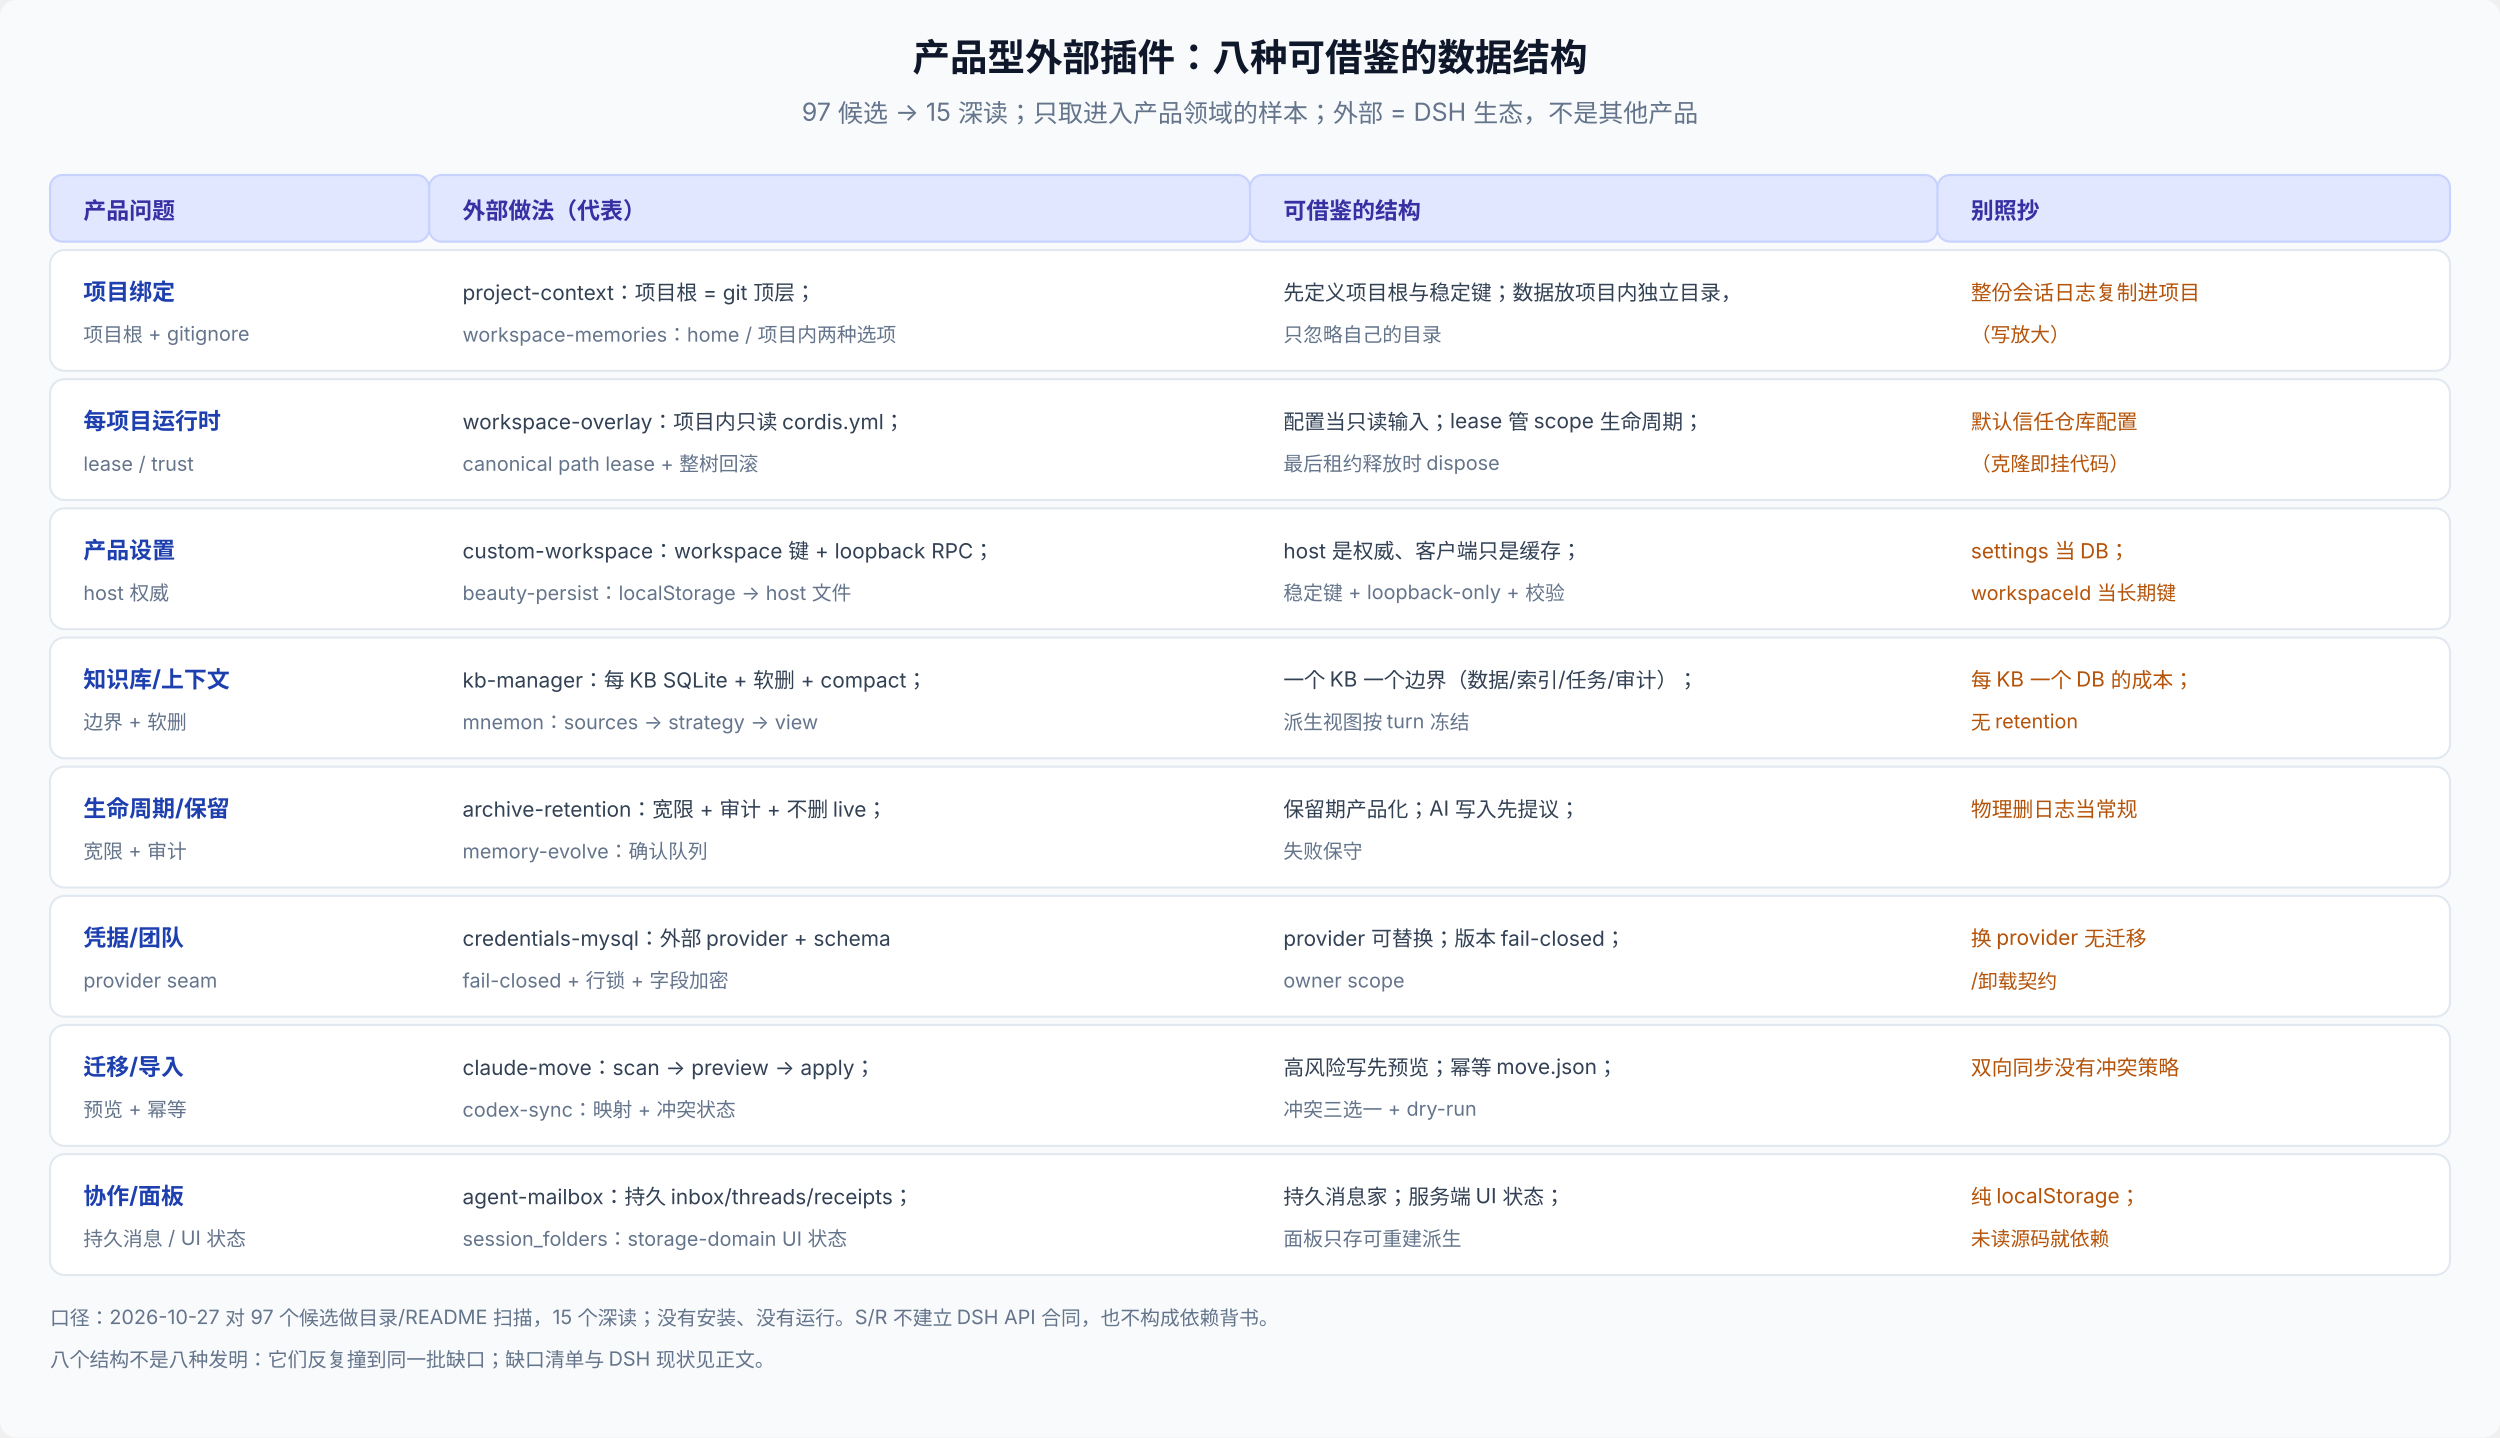
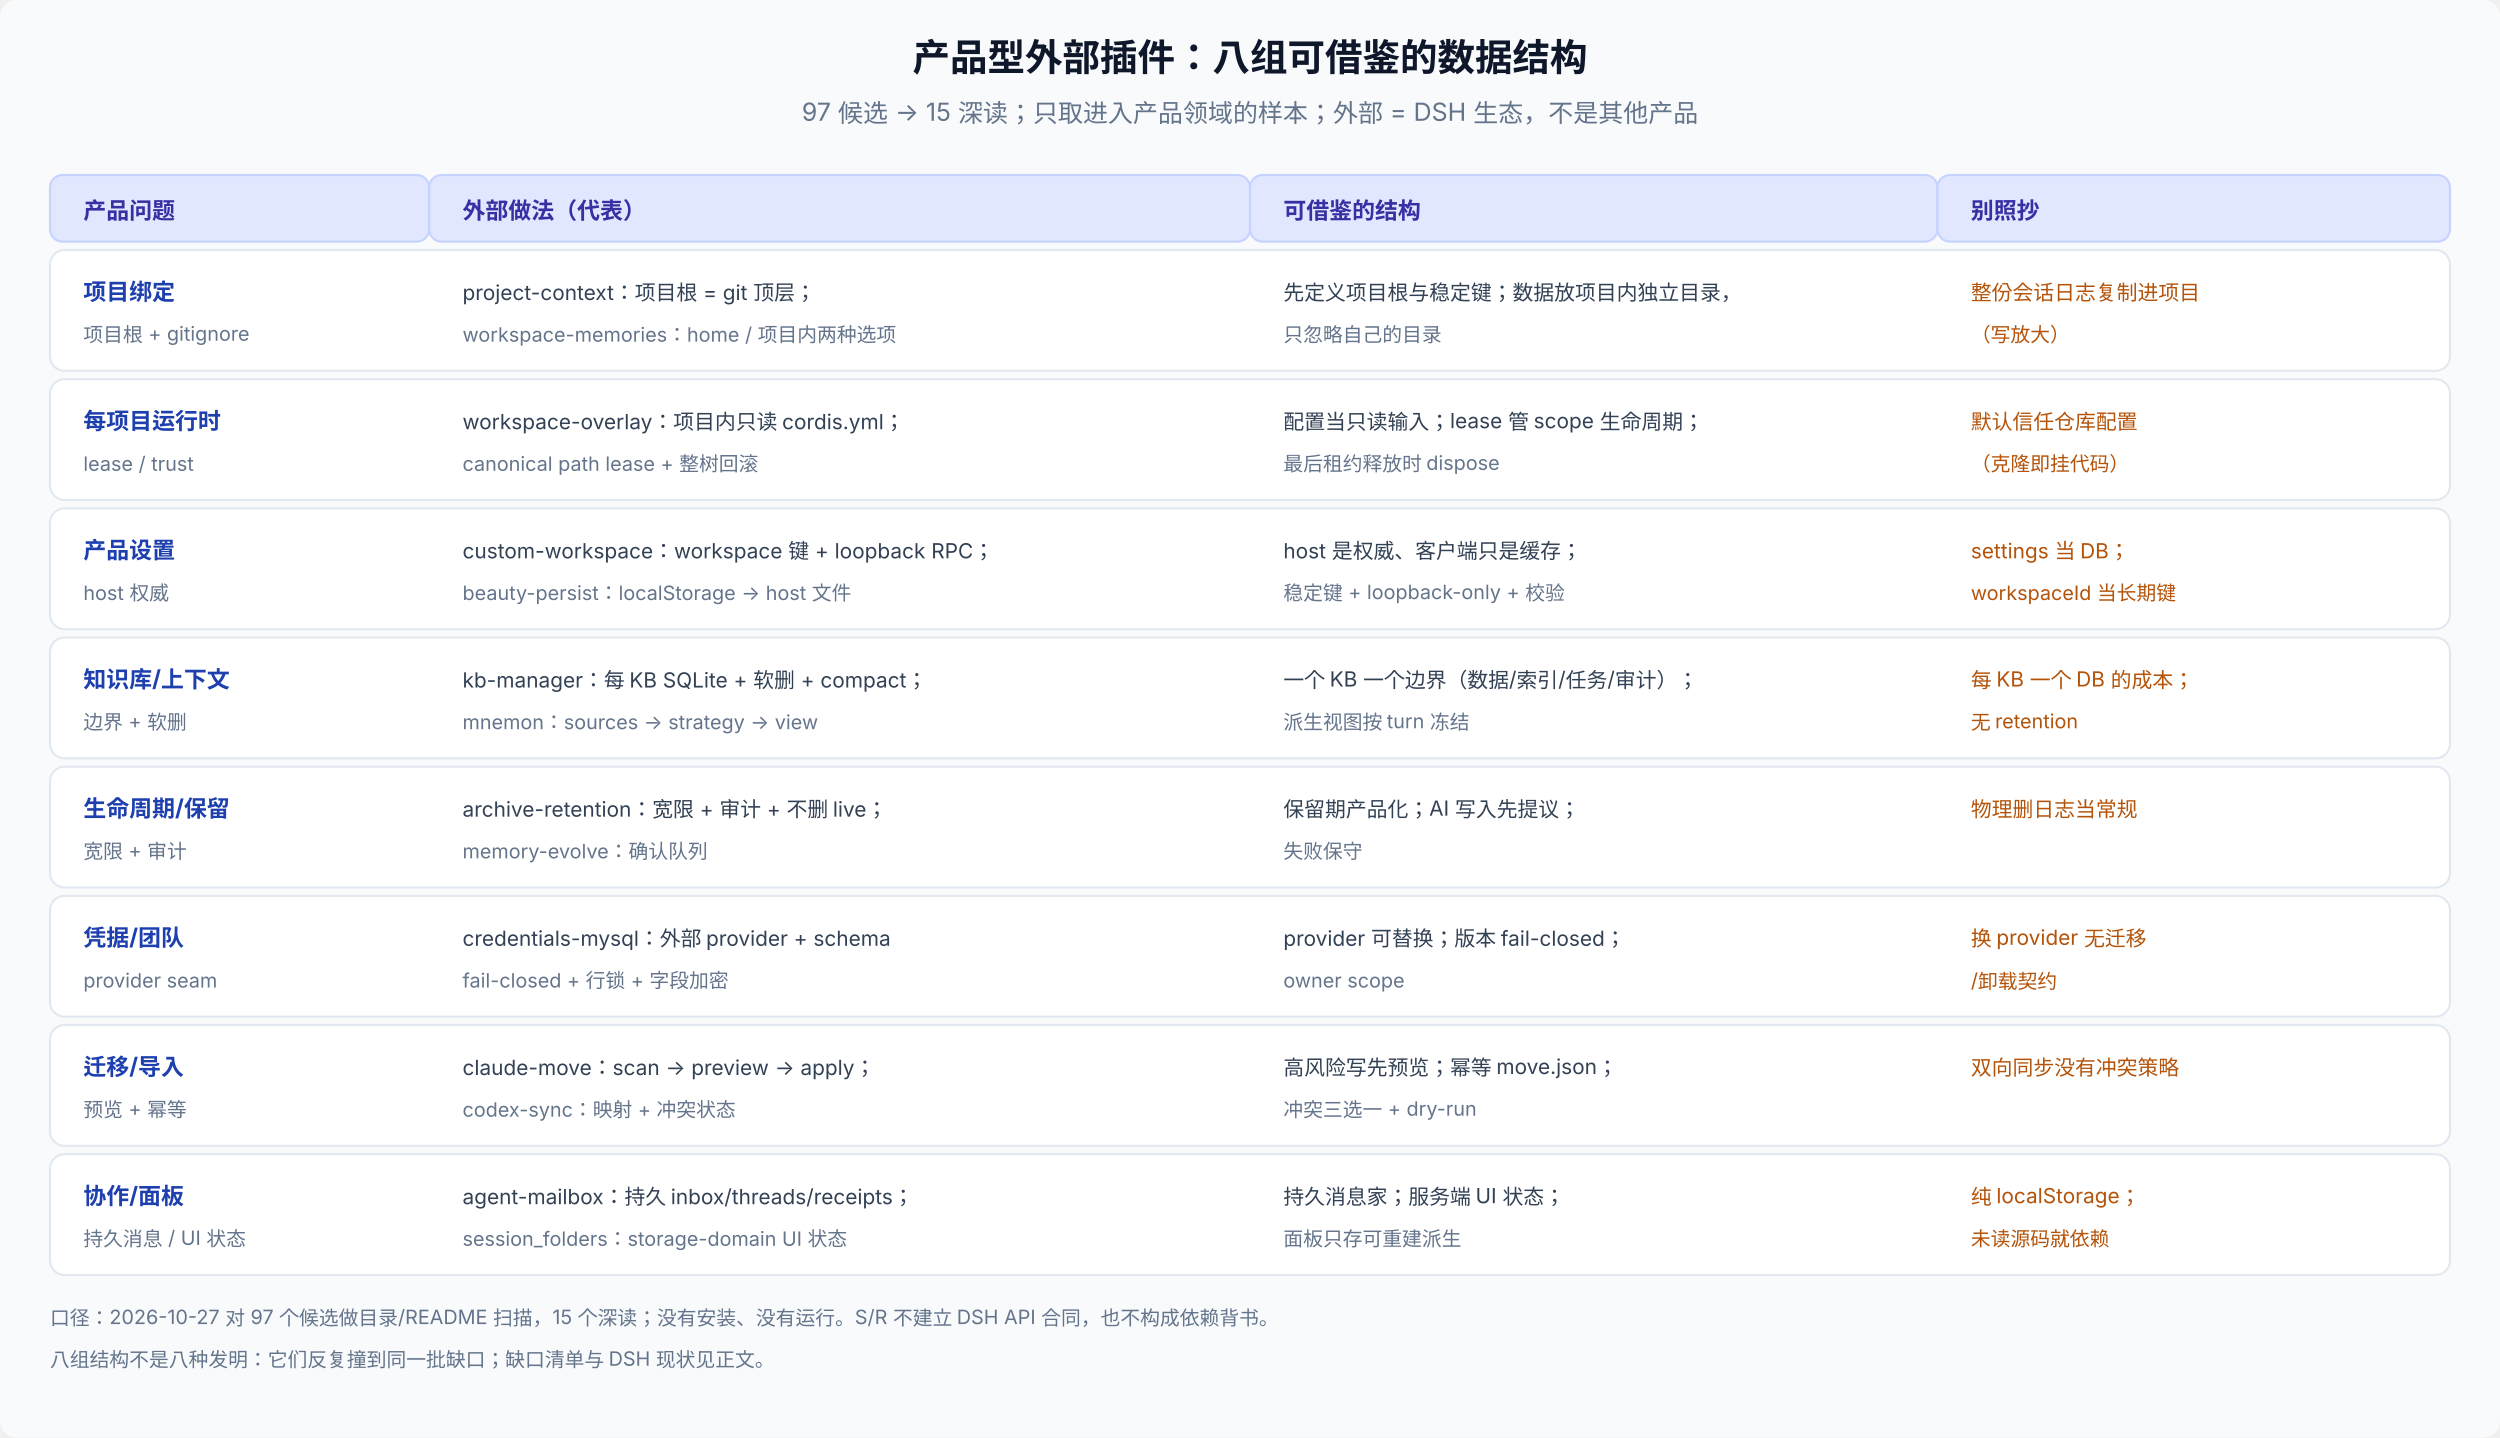
<svg xmlns="http://www.w3.org/2000/svg" viewBox="0 0 1200 690" width="1200" height="690" font-family="system-ui, -apple-system, 'PingFang SC', 'Noto Sans SC', sans-serif" font-size="12">
  <rect width="1200" height="690" rx="8" fill="#f8fafc" />
-   <text x="600" y="34" text-anchor="middle" font-size="18" font-weight="700" fill="#0f172a">产品型外部插件：八种可借鉴的数据结构</text>
+   <text x="600" y="34" text-anchor="middle" font-size="18" font-weight="700" fill="#0f172a">产品型外部插件：八组可借鉴的数据结构</text>
  <text x="600" y="58" text-anchor="middle" fill="#64748b">97 候选 → 15 深读；只取进入产品领域的样本；外部 = DSH 生态，不是其他产品</text>
  <rect x="24" y="84" width="182" height="32" rx="6" fill="#e0e7ff" stroke="#c7d2fe" />
  <text x="40" y="105" font-size="11" font-weight="700" fill="#3730a3">产品问题</text>
  <rect x="206" y="84" width="394" height="32" rx="6" fill="#e0e7ff" stroke="#c7d2fe" />
  <text x="222" y="105" font-size="11" font-weight="700" fill="#3730a3">外部做法（代表）</text>
  <rect x="600" y="84" width="330" height="32" rx="6" fill="#e0e7ff" stroke="#c7d2fe" />
  <text x="616" y="105" font-size="11" font-weight="700" fill="#3730a3">可借鉴的结构</text>
  <rect x="930" y="84" width="246" height="32" rx="6" fill="#e0e7ff" stroke="#c7d2fe" />
  <text x="946" y="105" font-size="11" font-weight="700" fill="#3730a3">别照抄</text>
  <g>
    <rect x="24" y="120" width="1152" height="58" rx="7" fill="#ffffff" stroke="#e2e8f0" />
    <text x="40" y="144" font-size="11" font-weight="700" fill="#1e40af">项目绑定</text>
    <text x="40" y="164" font-size="9.5" fill="#64748b">项目根 + gitignore</text>
    <text x="222" y="144" font-size="10" fill="#334155">project-context：项目根 = git 顶层；</text>
    <text x="222" y="164" font-size="9.5" fill="#64748b">workspace-memories：home / 项目内两种选项</text>
    <text x="616" y="144" font-size="10" fill="#334155">先定义项目根与稳定键；数据放项目内独立目录，</text>
    <text x="616" y="164" font-size="9.5" fill="#64748b">只忽略自己的目录</text>
    <text x="946" y="144" font-size="10" fill="#b45309">整份会话日志复制进项目</text>
    <text x="946" y="164" font-size="9.5" fill="#b45309">（写放大）</text>
    <rect x="24" y="182" width="1152" height="58" rx="7" fill="#ffffff" stroke="#e2e8f0" />
    <text x="40" y="206" font-size="11" font-weight="700" fill="#1e40af">每项目运行时</text>
    <text x="40" y="226" font-size="9.5" fill="#64748b">lease / trust</text>
    <text x="222" y="206" font-size="10" fill="#334155">workspace-overlay：项目内只读 cordis.yml；</text>
    <text x="222" y="226" font-size="9.5" fill="#64748b">canonical path lease + 整树回滚</text>
    <text x="616" y="206" font-size="10" fill="#334155">配置当只读输入；lease 管 scope 生命周期；</text>
    <text x="616" y="226" font-size="9.5" fill="#64748b">最后租约释放时 dispose</text>
    <text x="946" y="206" font-size="10" fill="#b45309">默认信任仓库配置</text>
    <text x="946" y="226" font-size="9.5" fill="#b45309">（克隆即挂代码）</text>
    <rect x="24" y="244" width="1152" height="58" rx="7" fill="#ffffff" stroke="#e2e8f0" />
    <text x="40" y="268" font-size="11" font-weight="700" fill="#1e40af">产品设置</text>
    <text x="40" y="288" font-size="9.5" fill="#64748b">host 权威</text>
    <text x="222" y="268" font-size="10" fill="#334155">custom-workspace：workspace 键 + loopback RPC；</text>
    <text x="222" y="288" font-size="9.5" fill="#64748b">beauty-persist：localStorage → host 文件</text>
    <text x="616" y="268" font-size="10" fill="#334155">host 是权威、客户端只是缓存；</text>
    <text x="616" y="288" font-size="9.5" fill="#64748b">稳定键 + loopback-only + 校验</text>
    <text x="946" y="268" font-size="10" fill="#b45309">settings 当 DB；</text>
    <text x="946" y="288" font-size="9.5" fill="#b45309">workspaceId 当长期键</text>
    <rect x="24" y="306" width="1152" height="58" rx="7" fill="#ffffff" stroke="#e2e8f0" />
    <text x="40" y="330" font-size="11" font-weight="700" fill="#1e40af">知识库/上下文</text>
    <text x="40" y="350" font-size="9.5" fill="#64748b">边界 + 软删</text>
    <text x="222" y="330" font-size="10" fill="#334155">kb-manager：每 KB SQLite + 软删 + compact；</text>
    <text x="222" y="350" font-size="9.5" fill="#64748b">mnemon：sources → strategy → view</text>
    <text x="616" y="330" font-size="10" fill="#334155">一个 KB 一个边界（数据/索引/任务/审计）；</text>
    <text x="616" y="350" font-size="9.5" fill="#64748b">派生视图按 turn 冻结</text>
    <text x="946" y="330" font-size="10" fill="#b45309">每 KB 一个 DB 的成本；</text>
    <text x="946" y="350" font-size="9.5" fill="#b45309">无 retention</text>
    <rect x="24" y="368" width="1152" height="58" rx="7" fill="#ffffff" stroke="#e2e8f0" />
    <text x="40" y="392" font-size="11" font-weight="700" fill="#1e40af">生命周期/保留</text>
    <text x="40" y="412" font-size="9.5" fill="#64748b">宽限 + 审计</text>
    <text x="222" y="392" font-size="10" fill="#334155">archive-retention：宽限 + 审计 + 不删 live；</text>
    <text x="222" y="412" font-size="9.5" fill="#64748b">memory-evolve：确认队列</text>
    <text x="616" y="392" font-size="10" fill="#334155">保留期产品化；AI 写入先提议；</text>
    <text x="616" y="412" font-size="9.5" fill="#64748b">失败保守</text>
    <text x="946" y="392" font-size="10" fill="#b45309">物理删日志当常规</text>
    <rect x="24" y="430" width="1152" height="58" rx="7" fill="#ffffff" stroke="#e2e8f0" />
    <text x="40" y="454" font-size="11" font-weight="700" fill="#1e40af">凭据/团队</text>
    <text x="40" y="474" font-size="9.5" fill="#64748b">provider seam</text>
    <text x="222" y="454" font-size="10" fill="#334155">credentials-mysql：外部 provider + schema</text>
    <text x="222" y="474" font-size="9.5" fill="#64748b">fail-closed + 行锁 + 字段加密</text>
    <text x="616" y="454" font-size="10" fill="#334155">provider 可替换；版本 fail-closed；</text>
    <text x="616" y="474" font-size="9.5" fill="#64748b">owner scope</text>
    <text x="946" y="454" font-size="10" fill="#b45309">换 provider 无迁移</text>
    <text x="946" y="474" font-size="9.5" fill="#b45309">/卸载契约</text>
    <rect x="24" y="492" width="1152" height="58" rx="7" fill="#ffffff" stroke="#e2e8f0" />
    <text x="40" y="516" font-size="11" font-weight="700" fill="#1e40af">迁移/导入</text>
    <text x="40" y="536" font-size="9.5" fill="#64748b">预览 + 幂等</text>
    <text x="222" y="516" font-size="10" fill="#334155">claude-move：scan → preview → apply；</text>
    <text x="222" y="536" font-size="9.5" fill="#64748b">codex-sync：映射 + 冲突状态</text>
    <text x="616" y="516" font-size="10" fill="#334155">高风险写先预览；幂等 move.json；</text>
    <text x="616" y="536" font-size="9.5" fill="#64748b">冲突三选一 + dry-run</text>
    <text x="946" y="516" font-size="10" fill="#b45309">双向同步没有冲突策略</text>
    <rect x="24" y="554" width="1152" height="58" rx="7" fill="#ffffff" stroke="#e2e8f0" />
    <text x="40" y="578" font-size="11" font-weight="700" fill="#1e40af">协作/面板</text>
    <text x="40" y="598" font-size="9.5" fill="#64748b">持久消息 / UI 状态</text>
    <text x="222" y="578" font-size="10" fill="#334155">agent-mailbox：持久 inbox/threads/receipts；</text>
    <text x="222" y="598" font-size="9.5" fill="#64748b">session_folders：storage-domain UI 状态</text>
    <text x="616" y="578" font-size="10" fill="#334155">持久消息家；服务端 UI 状态；</text>
    <text x="616" y="598" font-size="9.5" fill="#64748b">面板只存可重建派生</text>
    <text x="946" y="578" font-size="10" fill="#b45309">纯 localStorage；</text>
    <text x="946" y="598" font-size="9.5" fill="#b45309">未读源码就依赖</text>
  </g>
  <text x="24" y="636" font-size="9.5" fill="#64748b">口径：2026-10-27 对 97 个候选做目录/README 扫描，15 个深读；没有安装、没有运行。S/R 不建立 DSH API 合同，也不构成依赖背书。</text>
-   <text x="24" y="656" font-size="9.5" fill="#64748b">八个结构不是八种发明：它们反复撞到同一批缺口；缺口清单与 DSH 现状见正文。</text>
+   <text x="24" y="656" font-size="9.5" fill="#64748b">八组结构不是八种发明：它们反复撞到同一批缺口；缺口清单与 DSH 现状见正文。</text>
</svg>
